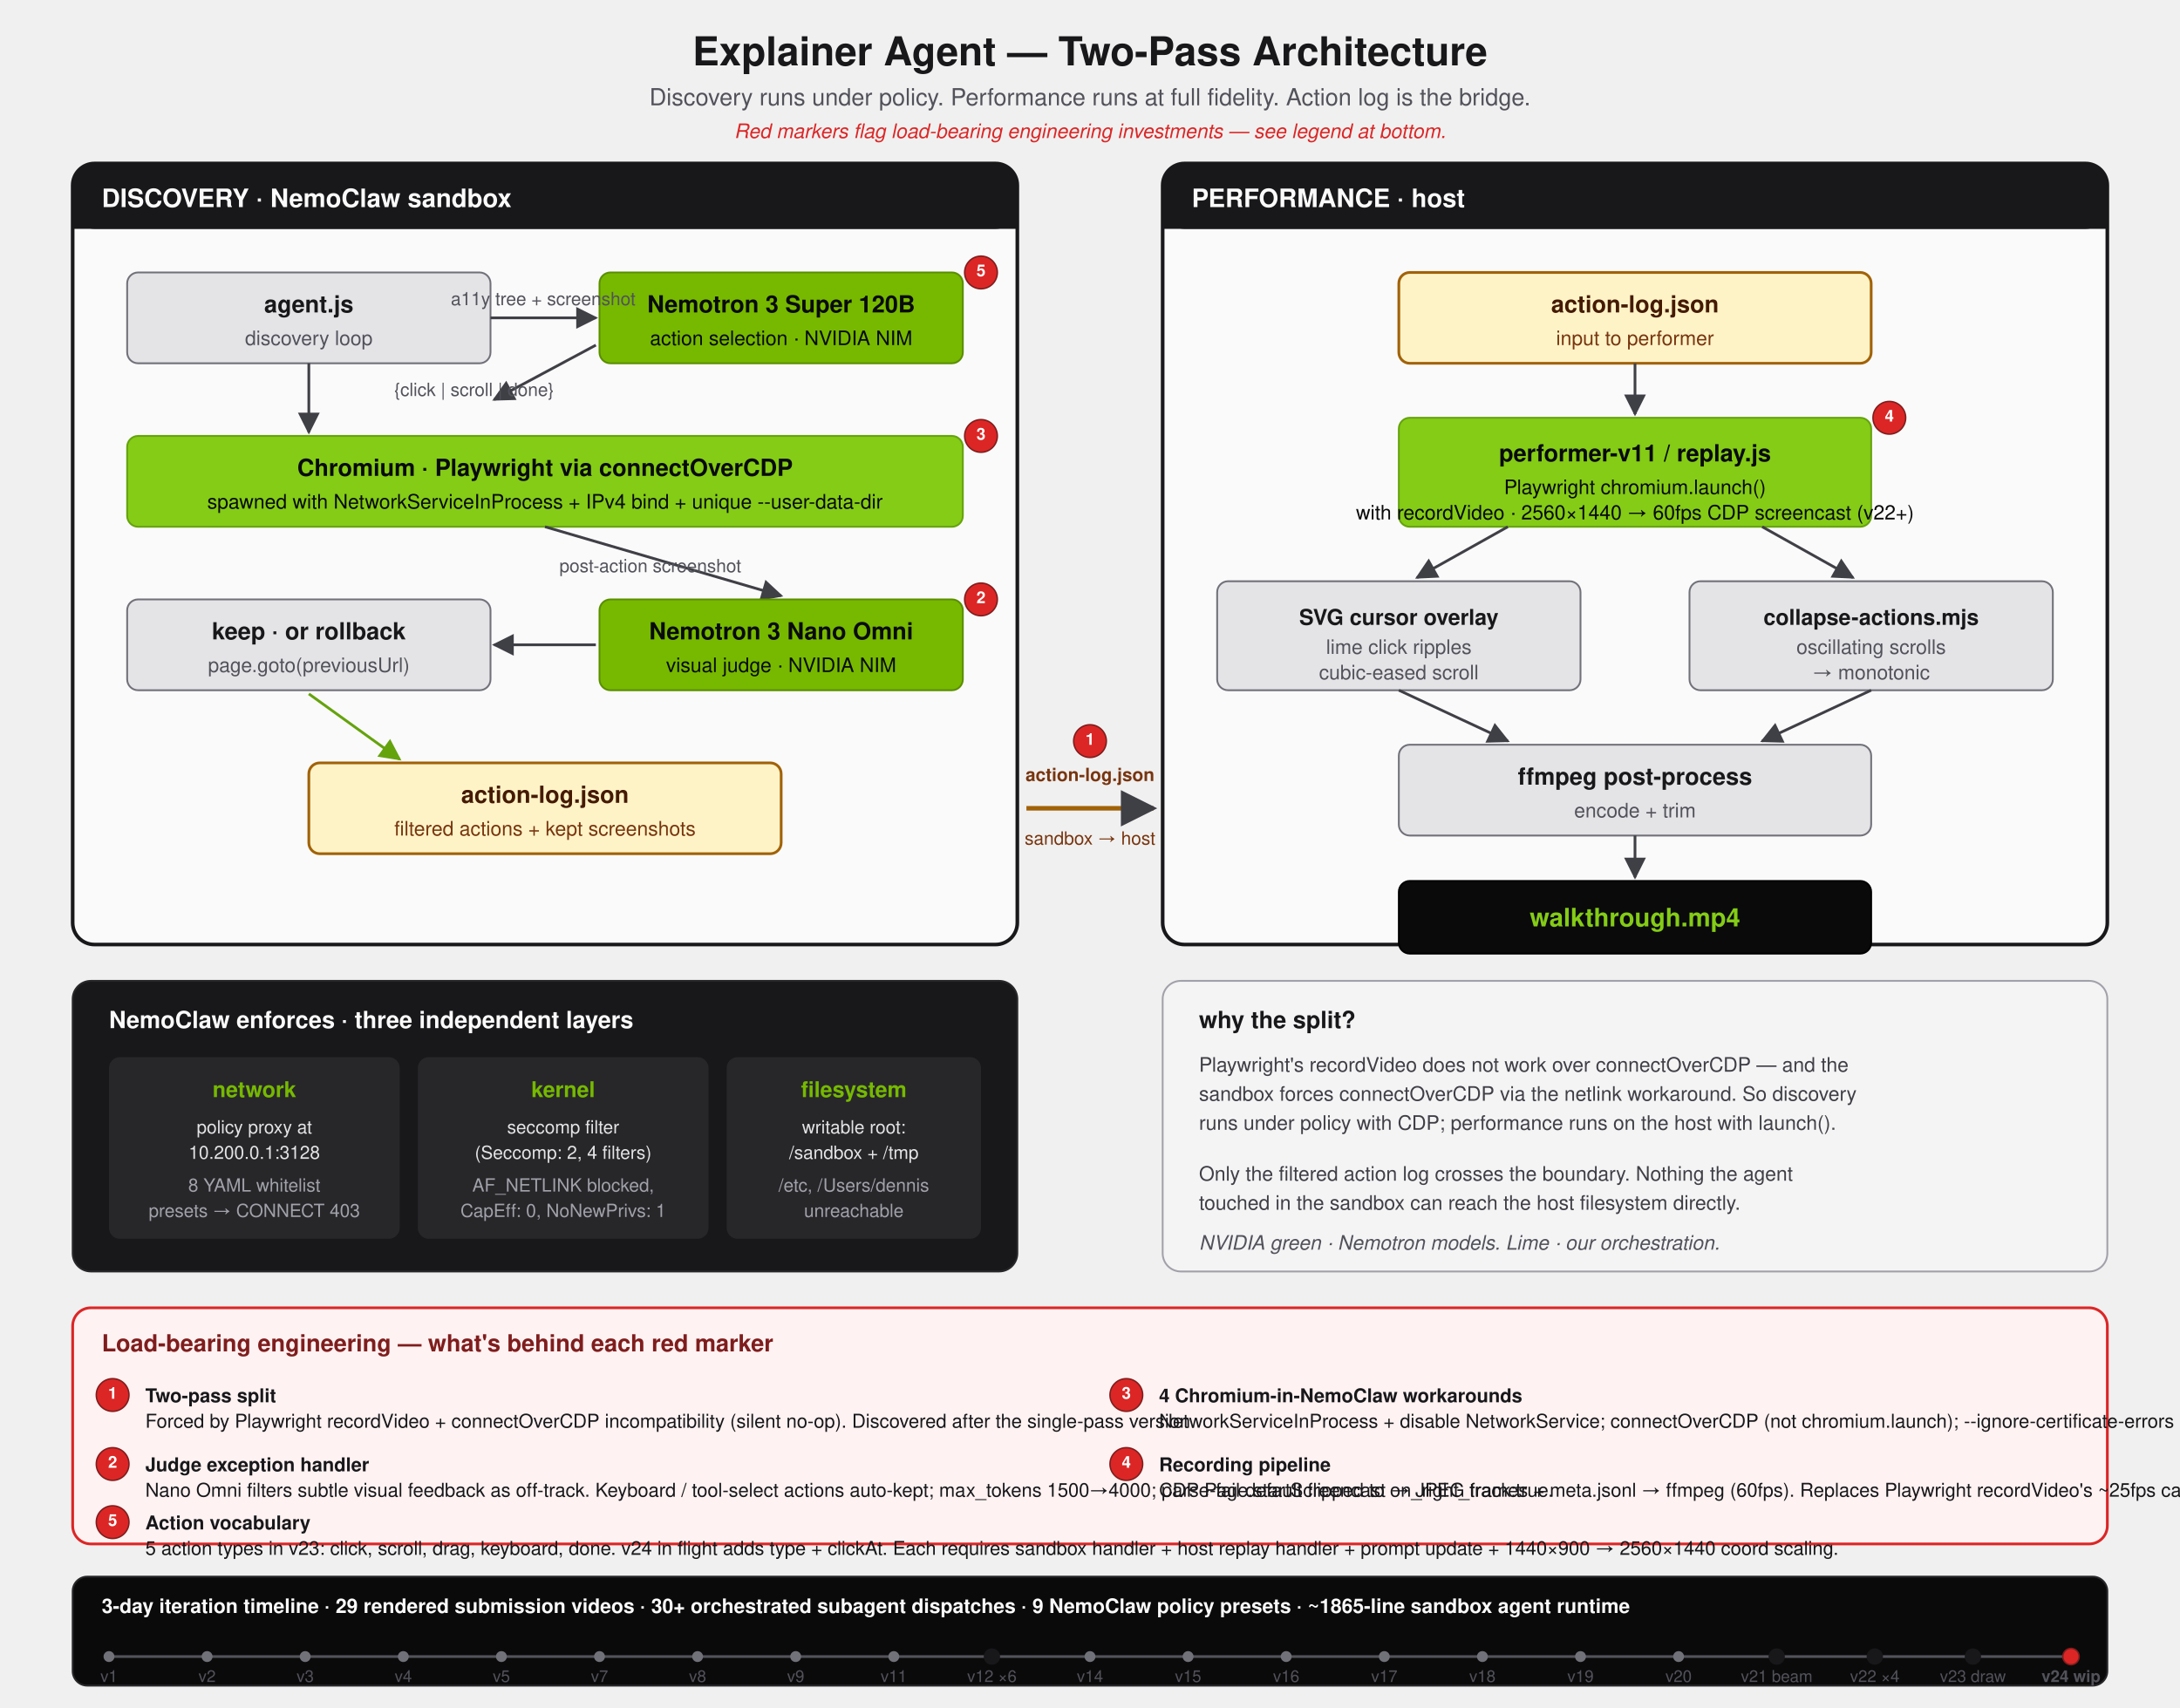
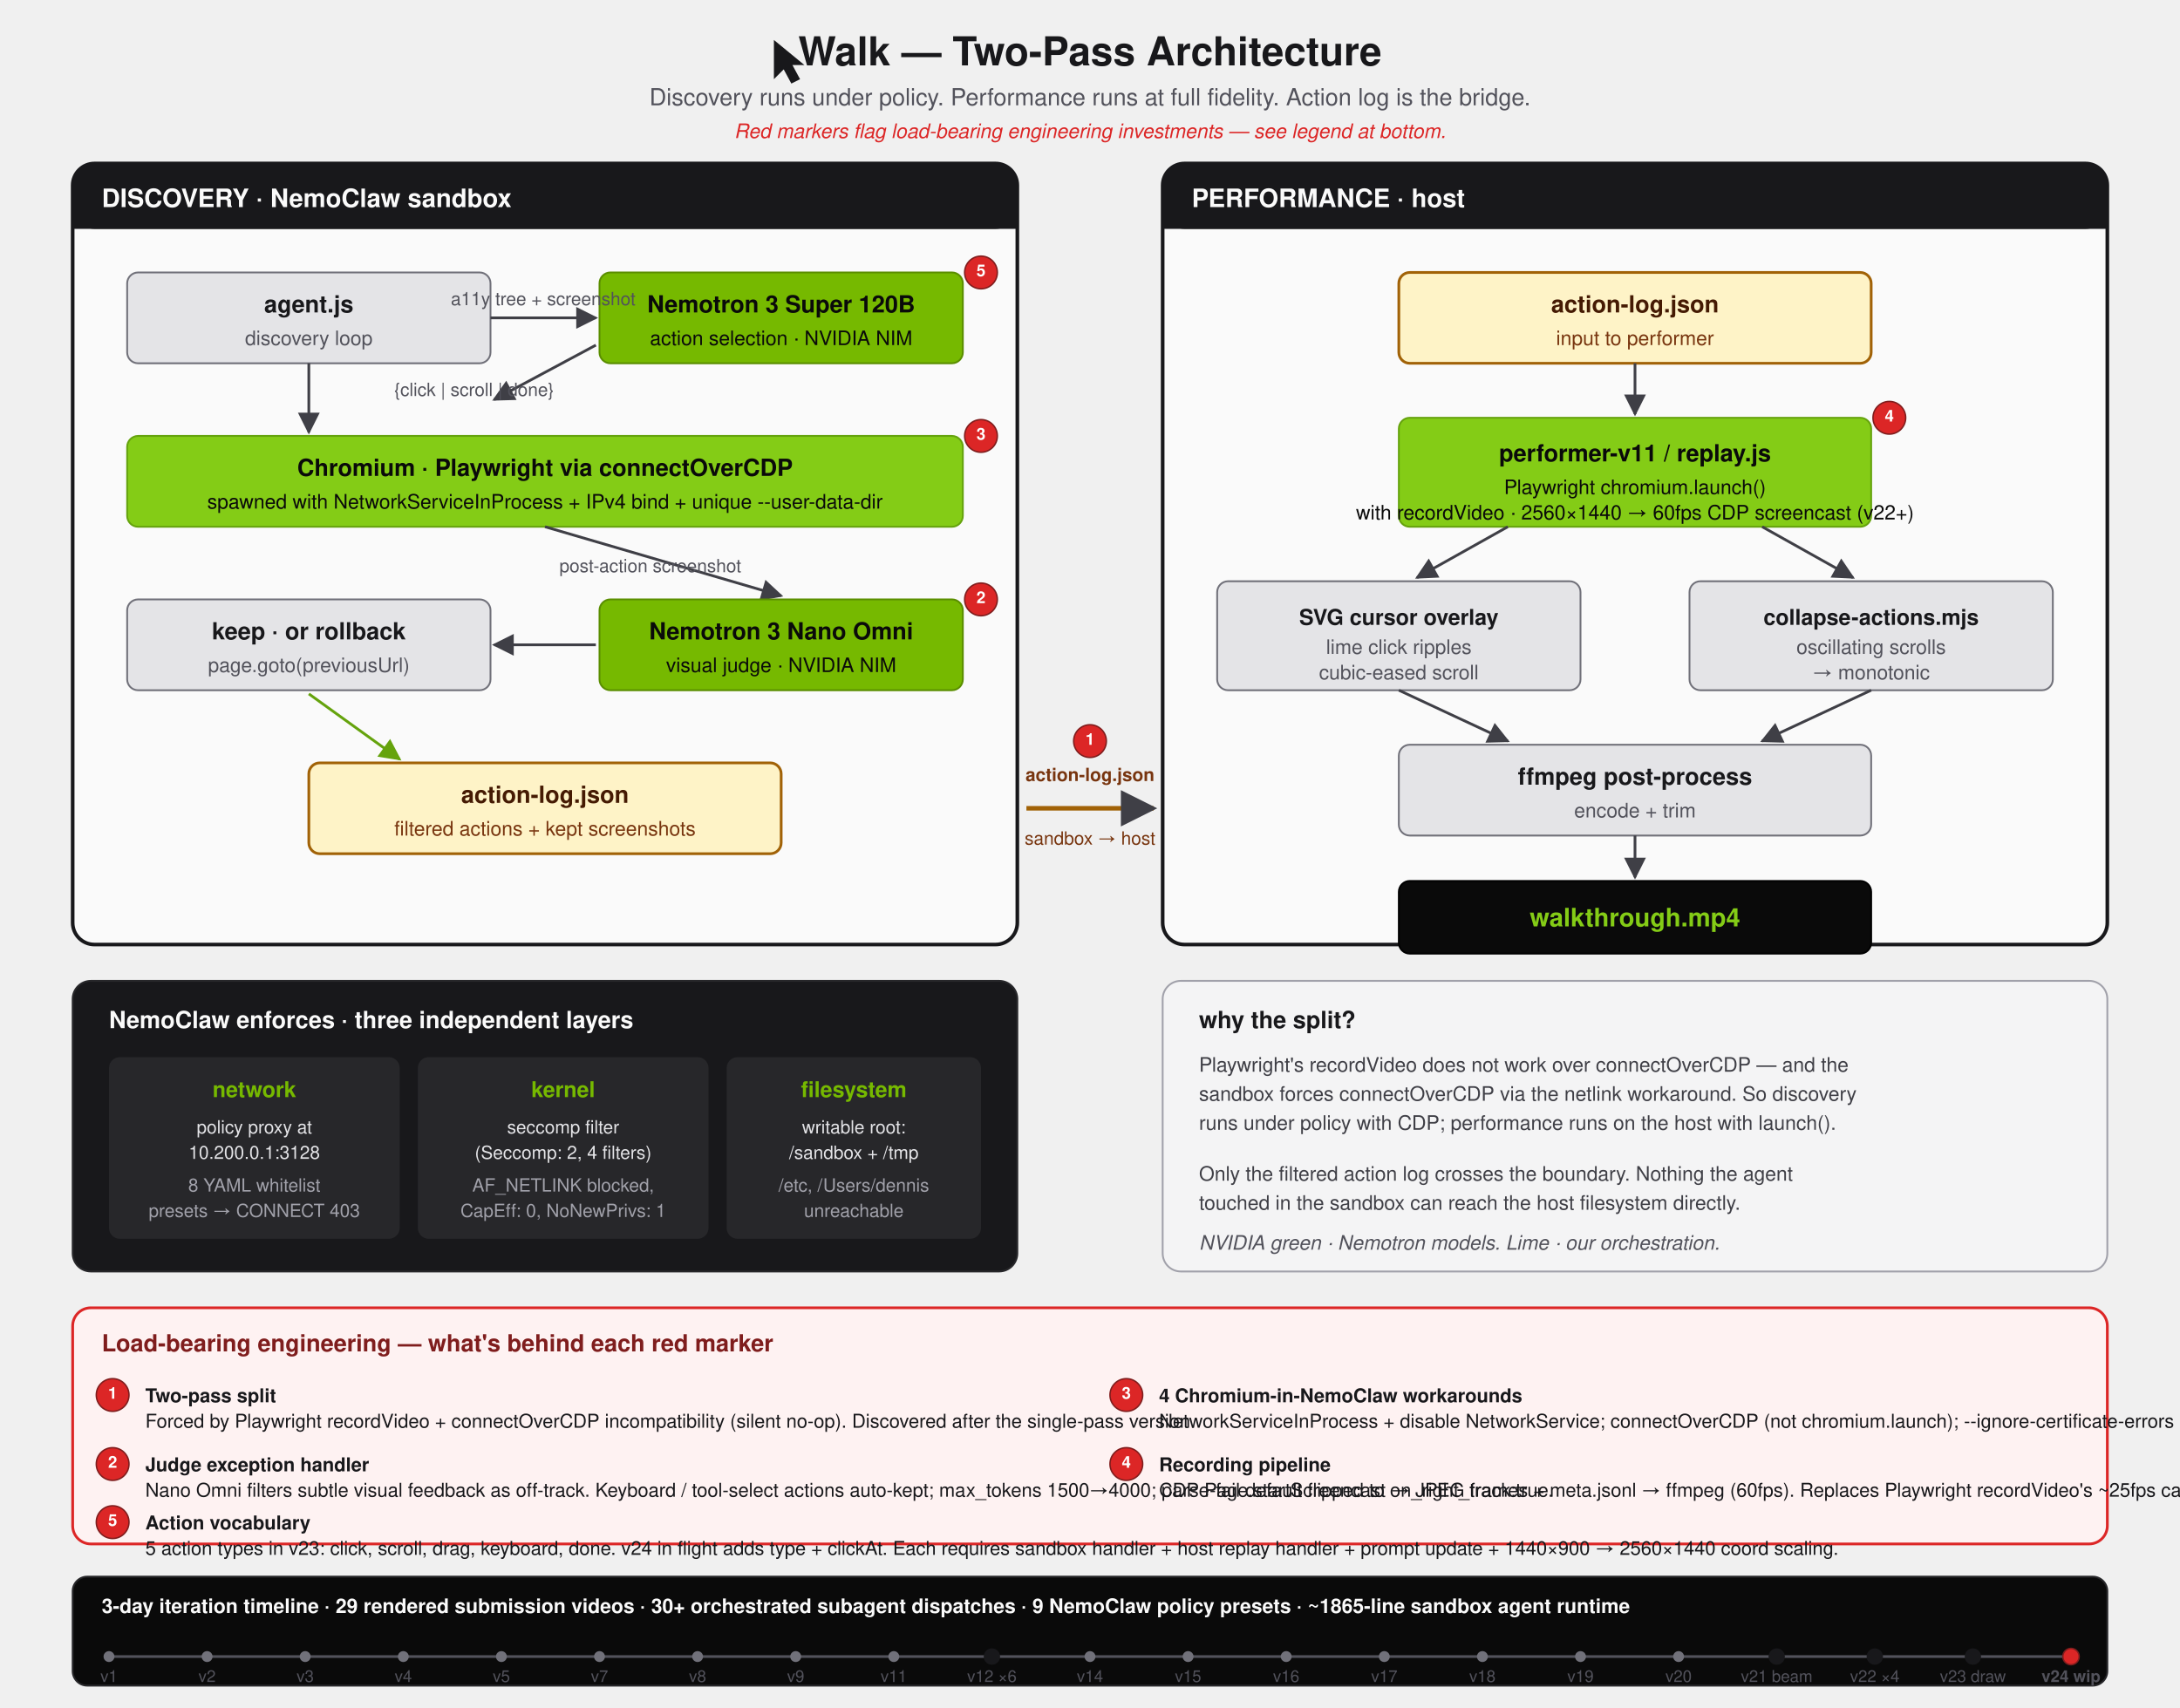
<svg xmlns="http://www.w3.org/2000/svg" viewBox="0 0 1200 940" font-family="-apple-system, BlinkMacSystemFont, 'Segoe UI', Helvetica, Arial, sans-serif">
  <defs>
    <marker id="arrow" viewBox="0 0 10 10" refX="9" refY="5" markerWidth="8" markerHeight="8" orient="auto-start-reverse">
      <path d="M0,0 L10,5 L0,10 z" fill="#3f3f46" />
    </marker>
    <marker id="arrowGreen" viewBox="0 0 10 10" refX="9" refY="5" markerWidth="8" markerHeight="8" orient="auto-start-reverse">
      <path d="M0,0 L10,5 L0,10 z" fill="#76b900" />
    </marker>
    <marker id="arrowLime" viewBox="0 0 10 10" refX="9" refY="5" markerWidth="8" markerHeight="8" orient="auto-start-reverse">
      <path d="M0,0 L10,5 L0,10 z" fill="#65a30d" />
    </marker>
  </defs>
  <defs>
    <style>
      .fn-circle { fill: #dc2626; stroke: #7f1d1d; stroke-width: 0.8; }
      .fn-num    { font-size: 9px; font-weight: 700; fill: #ffffff; text-anchor: middle; dominant-baseline: central; }
      .fn-text   { font-size: 10.5px; fill: #18181b; }
      .fn-text-b { font-size: 10.5px; font-weight: 700; fill: #18181b; }
      .iter-tick { fill: #71717a; }
      .iter-tick-major { fill: #18181b; }
      .iter-label { font-size: 9px; fill: #52525b; text-anchor: middle; }
    </style>
  </defs>
-   <text x="600" y="36" text-anchor="middle" font-size="22" font-weight="700" fill="#18181b">Explainer Agent — Two-Pass Architecture</text>
+   <g transform="translate(400 3) scale(0.2)">
+     <path d="M 130 95 L 130 203 L 157 176 L 178 215 L 202 203 L 181 164 L 214 164 Z" fill="#18181b" />
+   </g>
+   <text x="600" y="36" text-anchor="middle" font-size="22" font-weight="700" fill="#18181b">Walk — Two-Pass Architecture</text>
  <text x="600" y="58" text-anchor="middle" font-size="13" fill="#52525b">Discovery runs under policy. Performance runs at full fidelity. Action log is the bridge.</text>
  <text x="600" y="76" text-anchor="middle" font-size="11" font-style="italic" fill="#dc2626">Red markers flag load-bearing engineering investments — see legend at bottom.</text>
  <rect x="40" y="90" width="520" height="430" rx="12" fill="#fafafa" stroke="#18181b" stroke-width="2" />
  <rect x="40" y="90" width="520" height="36" rx="12" fill="#18181b" />
  <rect x="40" y="114" width="520" height="12" fill="#18181b" />
  <text x="56" y="114" font-size="14" font-weight="700" fill="#fafafa">DISCOVERY  ·  NemoClaw sandbox</text>
  <rect x="70" y="150" width="200" height="50" rx="6" fill="#e4e4e7" stroke="#71717a" stroke-width="1" />
  <text x="170" y="172" text-anchor="middle" font-size="13" font-weight="600" fill="#18181b">agent.js</text>
  <text x="170" y="190" text-anchor="middle" font-size="11" fill="#52525b">discovery loop</text>
  <rect x="330" y="150" width="200" height="50" rx="6" fill="#76b900" stroke="#5a8e00" stroke-width="1" />
  <text x="430" y="172" text-anchor="middle" font-size="13" font-weight="700" fill="#0a0a0a">Nemotron 3 Super 120B</text>
  <text x="430" y="190" text-anchor="middle" font-size="11" fill="#0a0a0a">action selection · NVIDIA NIM</text>
  <circle class="fn-circle" cx="540" cy="150" r="9" />
  <text class="fn-num" x="540" y="150">5</text>
  <line x1="270" y1="175" x2="328" y2="175" stroke="#3f3f46" stroke-width="1.5" marker-end="url(#arrow)" />
  <text x="299" y="168" text-anchor="middle" font-size="10" fill="#52525b">a11y tree + screenshot</text>
  <line x1="328" y1="190" x2="272" y2="220" stroke="#3f3f46" stroke-width="1.5" marker-end="url(#arrow)" />
  <text x="305" y="218" text-anchor="end" font-size="10" fill="#52525b">{click | scroll | done}</text>
  <rect x="70" y="240" width="460" height="50" rx="6" fill="#84cc16" stroke="#65a30d" stroke-width="1" />
  <text x="300" y="262" text-anchor="middle" font-size="13" font-weight="700" fill="#0a0a0a">Chromium  ·  Playwright via connectOverCDP</text>
  <text x="300" y="280" text-anchor="middle" font-size="11" fill="#0a0a0a">spawned with NetworkServiceInProcess + IPv4 bind + unique --user-data-dir</text>
  <circle class="fn-circle" cx="540" cy="240" r="9" />
  <text class="fn-num" x="540" y="240">3</text>
  <line x1="170" y1="200" x2="170" y2="238" stroke="#3f3f46" stroke-width="1.5" marker-end="url(#arrow)" />
  <line x1="300" y1="290" x2="430" y2="328" stroke="#3f3f46" stroke-width="1.5" marker-end="url(#arrow)" />
  <text x="408" y="315" text-anchor="end" font-size="10" fill="#52525b">post-action screenshot</text>
  <rect x="330" y="330" width="200" height="50" rx="6" fill="#76b900" stroke="#5a8e00" stroke-width="1" />
  <text x="430" y="352" text-anchor="middle" font-size="13" font-weight="700" fill="#0a0a0a">Nemotron 3 Nano Omni</text>
  <text x="430" y="370" text-anchor="middle" font-size="11" fill="#0a0a0a">visual judge · NVIDIA NIM</text>
  <circle class="fn-circle" cx="540" cy="330" r="9" />
  <text class="fn-num" x="540" y="330">2</text>
  <line x1="328" y1="355" x2="272" y2="355" stroke="#3f3f46" stroke-width="1.5" marker-end="url(#arrow)" />
  <rect x="70" y="330" width="200" height="50" rx="6" fill="#e4e4e7" stroke="#71717a" stroke-width="1" />
  <text x="170" y="352" text-anchor="middle" font-size="13" font-weight="600" fill="#18181b">keep  ·  or rollback</text>
  <text x="170" y="370" text-anchor="middle" font-size="11" fill="#52525b">page.goto(previousUrl)</text>
  <rect x="170" y="420" width="260" height="50" rx="6" fill="#fef3c7" stroke="#a16207" stroke-width="1.5" />
  <text x="300" y="442" text-anchor="middle" font-size="13" font-weight="700" fill="#451a03">action-log.json</text>
  <text x="300" y="460" text-anchor="middle" font-size="11" fill="#78350f">filtered actions + kept screenshots</text>
  <line x1="170" y1="382" x2="220" y2="418" stroke="#65a30d" stroke-width="1.5" marker-end="url(#arrowLime)" />
  <line x1="170" y1="200" x2="170" y2="200" stroke="none" />
  <rect x="40" y="540" width="520" height="160" rx="10" fill="#18181b" stroke="#27272a" stroke-width="1" />
  <text x="60" y="566" font-size="13" font-weight="700" fill="#fafafa">NemoClaw enforces  ·  three independent layers</text>
  <rect x="60" y="582" width="160" height="100" rx="6" fill="#27272a" />
  <text x="140" y="604" text-anchor="middle" font-size="12" font-weight="700" fill="#76b900">network</text>
  <text x="140" y="624" text-anchor="middle" font-size="10" fill="#e4e4e7">policy proxy at</text>
  <text x="140" y="638" text-anchor="middle" font-size="10" fill="#e4e4e7">10.200.0.1:3128</text>
  <text x="140" y="656" text-anchor="middle" font-size="10" fill="#a1a1aa">8 YAML whitelist</text>
  <text x="140" y="670" text-anchor="middle" font-size="10" fill="#a1a1aa">presets → CONNECT 403</text>
  <rect x="230" y="582" width="160" height="100" rx="6" fill="#27272a" />
  <text x="310" y="604" text-anchor="middle" font-size="12" font-weight="700" fill="#76b900">kernel</text>
  <text x="310" y="624" text-anchor="middle" font-size="10" fill="#e4e4e7">seccomp filter</text>
  <text x="310" y="638" text-anchor="middle" font-size="10" fill="#e4e4e7">(Seccomp: 2, 4 filters)</text>
  <text x="310" y="656" text-anchor="middle" font-size="10" fill="#a1a1aa">AF_NETLINK blocked,</text>
  <text x="310" y="670" text-anchor="middle" font-size="10" fill="#a1a1aa">CapEff: 0, NoNewPrivs: 1</text>
  <rect x="400" y="582" width="140" height="100" rx="6" fill="#27272a" />
  <text x="470" y="604" text-anchor="middle" font-size="12" font-weight="700" fill="#76b900">filesystem</text>
  <text x="470" y="624" text-anchor="middle" font-size="10" fill="#e4e4e7">writable root:</text>
  <text x="470" y="638" text-anchor="middle" font-size="10" fill="#e4e4e7">/sandbox + /tmp</text>
  <text x="470" y="656" text-anchor="middle" font-size="10" fill="#a1a1aa">/etc, /Users/dennis</text>
  <text x="470" y="670" text-anchor="middle" font-size="10" fill="#a1a1aa">unreachable</text>
  <line x1="565" y1="445" x2="635" y2="445" stroke="#a16207" stroke-width="2.5" marker-end="url(#arrow)" />
  <text x="600" y="430" text-anchor="middle" font-size="10" font-weight="600" fill="#78350f">action-log.json</text>
  <text x="600" y="465" text-anchor="middle" font-size="10" fill="#78350f">sandbox → host</text>
  <circle class="fn-circle" cx="600" cy="408" r="9" />
  <text class="fn-num" x="600" y="408">1</text>
  <rect x="640" y="90" width="520" height="430" rx="12" fill="#fafafa" stroke="#18181b" stroke-width="2" />
  <rect x="640" y="90" width="520" height="36" rx="12" fill="#18181b" />
  <rect x="640" y="114" width="520" height="12" fill="#18181b" />
  <text x="656" y="114" font-size="14" font-weight="700" fill="#fafafa">PERFORMANCE  ·  host</text>
  <rect x="770" y="150" width="260" height="50" rx="6" fill="#fef3c7" stroke="#a16207" stroke-width="1.5" />
  <text x="900" y="172" text-anchor="middle" font-size="13" font-weight="700" fill="#451a03">action-log.json</text>
  <text x="900" y="190" text-anchor="middle" font-size="11" fill="#78350f">input to performer</text>
  <rect x="770" y="230" width="260" height="60" rx="6" fill="#84cc16" stroke="#65a30d" stroke-width="1" />
  <text x="900" y="254" text-anchor="middle" font-size="13" font-weight="700" fill="#0a0a0a">performer-v11 / replay.js</text>
  <text x="900" y="272" text-anchor="middle" font-size="11" fill="#0a0a0a">Playwright chromium.launch()</text>
  <text x="900" y="286" text-anchor="middle" font-size="11" fill="#0a0a0a">with recordVideo · 2560×1440  →  60fps CDP screencast (v22+)</text>
  <circle class="fn-circle" cx="1040" cy="230" r="9" />
  <text class="fn-num" x="1040" y="230">4</text>
  <line x1="900" y1="200" x2="900" y2="228" stroke="#3f3f46" stroke-width="1.5" marker-end="url(#arrow)" />
  <rect x="670" y="320" width="200" height="60" rx="6" fill="#e4e4e7" stroke="#71717a" stroke-width="1" />
  <text x="770" y="344" text-anchor="middle" font-size="12" font-weight="600" fill="#18181b">SVG cursor overlay</text>
  <text x="770" y="360" text-anchor="middle" font-size="11" fill="#52525b">lime click ripples</text>
  <text x="770" y="374" text-anchor="middle" font-size="11" fill="#52525b">cubic-eased scroll</text>
  <rect x="930" y="320" width="200" height="60" rx="6" fill="#e4e4e7" stroke="#71717a" stroke-width="1" />
  <text x="1030" y="344" text-anchor="middle" font-size="12" font-weight="600" fill="#18181b">collapse-actions.mjs</text>
  <text x="1030" y="360" text-anchor="middle" font-size="11" fill="#52525b">oscillating scrolls</text>
  <text x="1030" y="374" text-anchor="middle" font-size="11" fill="#52525b">→ monotonic</text>
  <line x1="830" y1="290" x2="780" y2="318" stroke="#3f3f46" stroke-width="1.5" marker-end="url(#arrow)" />
  <line x1="970" y1="290" x2="1020" y2="318" stroke="#3f3f46" stroke-width="1.5" marker-end="url(#arrow)" />
  <rect x="770" y="410" width="260" height="50" rx="6" fill="#e4e4e7" stroke="#71717a" stroke-width="1" />
  <text x="900" y="432" text-anchor="middle" font-size="13" font-weight="600" fill="#18181b">ffmpeg post-process</text>
  <text x="900" y="450" text-anchor="middle" font-size="11" fill="#52525b">encode + trim</text>
  <line x1="770" y1="380" x2="830" y2="408" stroke="#3f3f46" stroke-width="1.5" marker-end="url(#arrow)" />
  <line x1="1030" y1="380" x2="970" y2="408" stroke="#3f3f46" stroke-width="1.5" marker-end="url(#arrow)" />
  <rect x="770" y="485" width="260" height="40" rx="6" fill="#0a0a0a" stroke="#000000" stroke-width="1" />
  <text x="900" y="510" text-anchor="middle" font-size="14" font-weight="700" fill="#84cc16">walkthrough.mp4</text>
  <line x1="900" y1="460" x2="900" y2="483" stroke="#3f3f46" stroke-width="1.5" marker-end="url(#arrow)" />
  <rect x="640" y="540" width="520" height="160" rx="10" fill="#f4f4f5" stroke="#a1a1aa" stroke-width="1" />
  <text x="660" y="566" font-size="13" font-weight="700" fill="#18181b">why the split?</text>
  <text x="660" y="590" font-size="11" fill="#3f3f46">Playwright's recordVideo does not work over connectOverCDP — and the</text>
  <text x="660" y="606" font-size="11" fill="#3f3f46">sandbox forces connectOverCDP via the netlink workaround. So discovery</text>
  <text x="660" y="622" font-size="11" fill="#3f3f46">runs under policy with CDP; performance runs on the host with launch().</text>
  <text x="660" y="650" font-size="11" fill="#3f3f46">Only the filtered action log crosses the boundary. Nothing the agent</text>
  <text x="660" y="666" font-size="11" fill="#3f3f46">touched in the sandbox can reach the host filesystem directly.</text>
  <text x="660" y="688" font-size="11" font-style="italic" fill="#52525b">NVIDIA green  ·  Nemotron models. Lime  ·  our orchestration.</text>
  <rect x="40" y="720" width="1120" height="130" rx="10" fill="#fef2f2" stroke="#dc2626" stroke-width="1.5" />
  <text x="56" y="744" font-size="13" font-weight="700" fill="#7f1d1d">Load-bearing engineering — what's behind each red marker</text>
  <circle class="fn-circle" cx="62" cy="768" r="9" />
  <text class="fn-num" x="62" y="768">1</text>
  <text class="fn-text-b" x="80" y="772">Two-pass split</text>
  <text class="fn-text" x="80" y="786">Forced by Playwright recordVideo + connectOverCDP incompatibility (silent no-op). Discovered after the single-pass version.</text>
  <circle class="fn-circle" cx="62" cy="806" r="9" />
  <text class="fn-num" x="62" y="806">2</text>
  <text class="fn-text-b" x="80" y="810">Judge exception handler</text>
  <text class="fn-text" x="80" y="824">Nano Omni filters subtle visual feedback as off-track. Keyboard / tool-select actions auto-kept; max_tokens 1500→4000; parse-fail default flipped to on_right_track:true.</text>
  <circle class="fn-circle" cx="620" cy="768" r="9" />
  <text class="fn-num" x="620" y="768">3</text>
  <text class="fn-text-b" x="638" y="772">4 Chromium-in-NemoClaw workarounds</text>
  <text class="fn-text" x="638" y="786">NetworkServiceInProcess + disable NetworkService; connectOverCDP (not chromium.launch); --ignore-certificate-errors (proxy MITM); --use-angle=swiftshader-webgl.</text>
  <circle class="fn-circle" cx="620" cy="806" r="9" />
  <text class="fn-num" x="620" y="806">4</text>
  <text class="fn-text-b" x="638" y="810">Recording pipeline</text>
  <text class="fn-text" x="638" y="824">CDP Page.startScreencast → JPEG frames + meta.jsonl → ffmpeg (60fps). Replaces Playwright recordVideo's ~25fps cap; also supports per-context recording for BEAM=1.</text>
  <circle class="fn-circle" cx="62" cy="838" r="9" />
  <text class="fn-num" x="62" y="838">5</text>
  <text class="fn-text-b" x="80" y="842">Action vocabulary</text>
  <text class="fn-text" x="80" y="856">5 action types in v23: click, scroll, drag, keyboard, done. v24 in flight adds type + clickAt. Each requires sandbox handler + host replay handler + prompt update + 1440×900 → 2560×1440 coord scaling.</text>
  <rect x="40" y="868" width="1120" height="60" rx="8" fill="#0a0a0a" stroke="#27272a" stroke-width="1" />
  <text x="56" y="888" font-size="11" font-weight="700" fill="#fafafa">3-day iteration timeline  ·  29 rendered submission videos  ·  30+ orchestrated subagent dispatches  ·  9 NemoClaw policy presets  ·  ~1865-line sandbox agent runtime</text>
  <line x1="60" y1="912" x2="1140" y2="912" stroke="#52525b" stroke-width="1.5" />
  <g>
    <circle class="iter-tick" cx="60" cy="912" r="3" />
    <text class="iter-label" x="60" y="926">v1</text>
    <circle class="iter-tick" cx="114" cy="912" r="3" />
    <text class="iter-label" x="114" y="926">v2</text>
    <circle class="iter-tick" cx="168" cy="912" r="3" />
    <text class="iter-label" x="168" y="926">v3</text>
    <circle class="iter-tick" cx="222" cy="912" r="3" />
    <text class="iter-label" x="222" y="926">v4</text>
    <circle class="iter-tick" cx="276" cy="912" r="3" />
    <text class="iter-label" x="276" y="926">v5</text>
    <circle class="iter-tick" cx="330" cy="912" r="3" />
    <text class="iter-label" x="330" y="926">v7</text>
    <circle class="iter-tick" cx="384" cy="912" r="3" />
    <text class="iter-label" x="384" y="926">v8</text>
    <circle class="iter-tick" cx="438" cy="912" r="3" />
    <text class="iter-label" x="438" y="926">v9</text>
    <circle class="iter-tick" cx="492" cy="912" r="3" />
    <text class="iter-label" x="492" y="926">v11</text>
    <circle class="iter-tick-major" cx="546" cy="912" r="4.5" />
    <text class="iter-label" x="546" y="926">v12 ×6</text>
    <circle class="iter-tick" cx="600" cy="912" r="3" />
    <text class="iter-label" x="600" y="926">v14</text>
    <circle class="iter-tick" cx="654" cy="912" r="3" />
    <text class="iter-label" x="654" y="926">v15</text>
    <circle class="iter-tick" cx="708" cy="912" r="3" />
    <text class="iter-label" x="708" y="926">v16</text>
    <circle class="iter-tick" cx="762" cy="912" r="3" />
    <text class="iter-label" x="762" y="926">v17</text>
    <circle class="iter-tick" cx="816" cy="912" r="3" />
    <text class="iter-label" x="816" y="926">v18</text>
    <circle class="iter-tick" cx="870" cy="912" r="3" />
    <text class="iter-label" x="870" y="926">v19</text>
    <circle class="iter-tick" cx="924" cy="912" r="3" />
    <text class="iter-label" x="924" y="926">v20</text>
    <circle class="iter-tick-major" cx="978" cy="912" r="4.5" />
    <text class="iter-label" x="978" y="926">v21 beam</text>
    <circle class="iter-tick-major" cx="1032" cy="912" r="4.5" />
    <text class="iter-label" x="1032" y="926">v22 ×4</text>
    <circle class="iter-tick-major" cx="1086" cy="912" r="4.5" />
    <text class="iter-label" x="1086" y="926">v23 draw</text>
    <circle cx="1140" cy="912" r="4.5" fill="#dc2626" stroke="#7f1d1d" stroke-width="0.8" />
    <text class="iter-label" x="1140" y="926" fill="#dc2626" font-weight="700">v24 wip</text>
  </g>
</svg>
